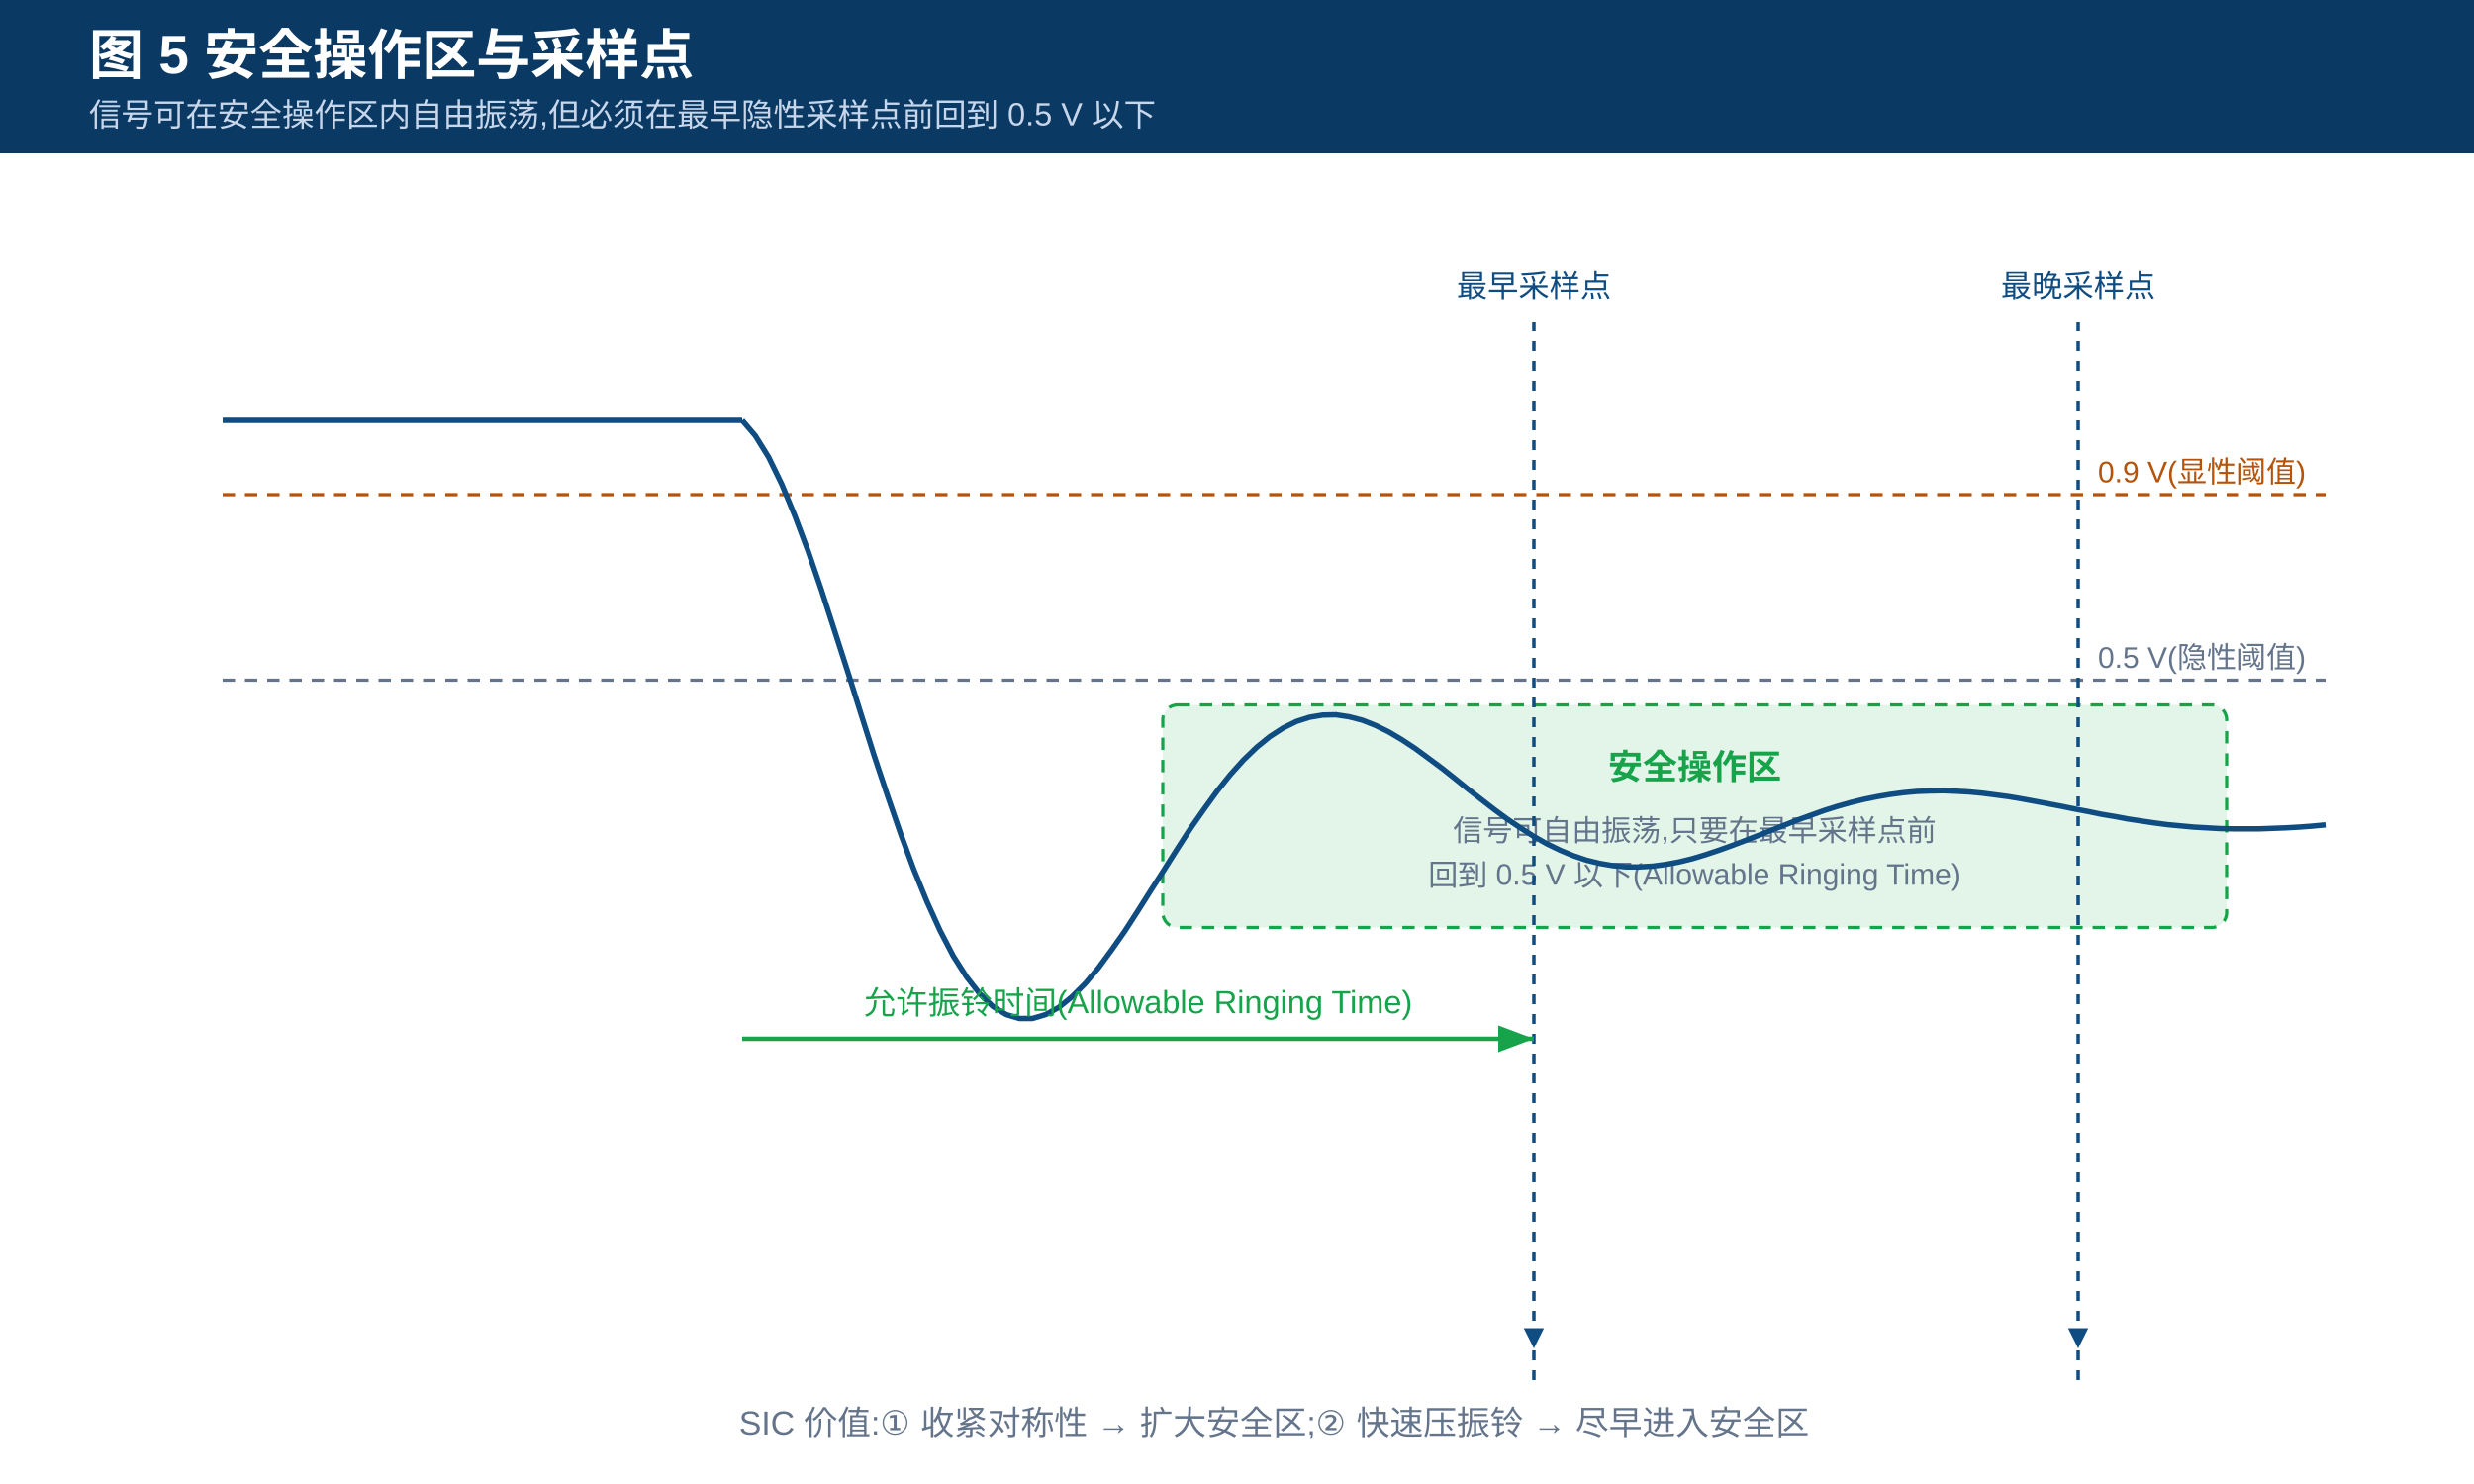
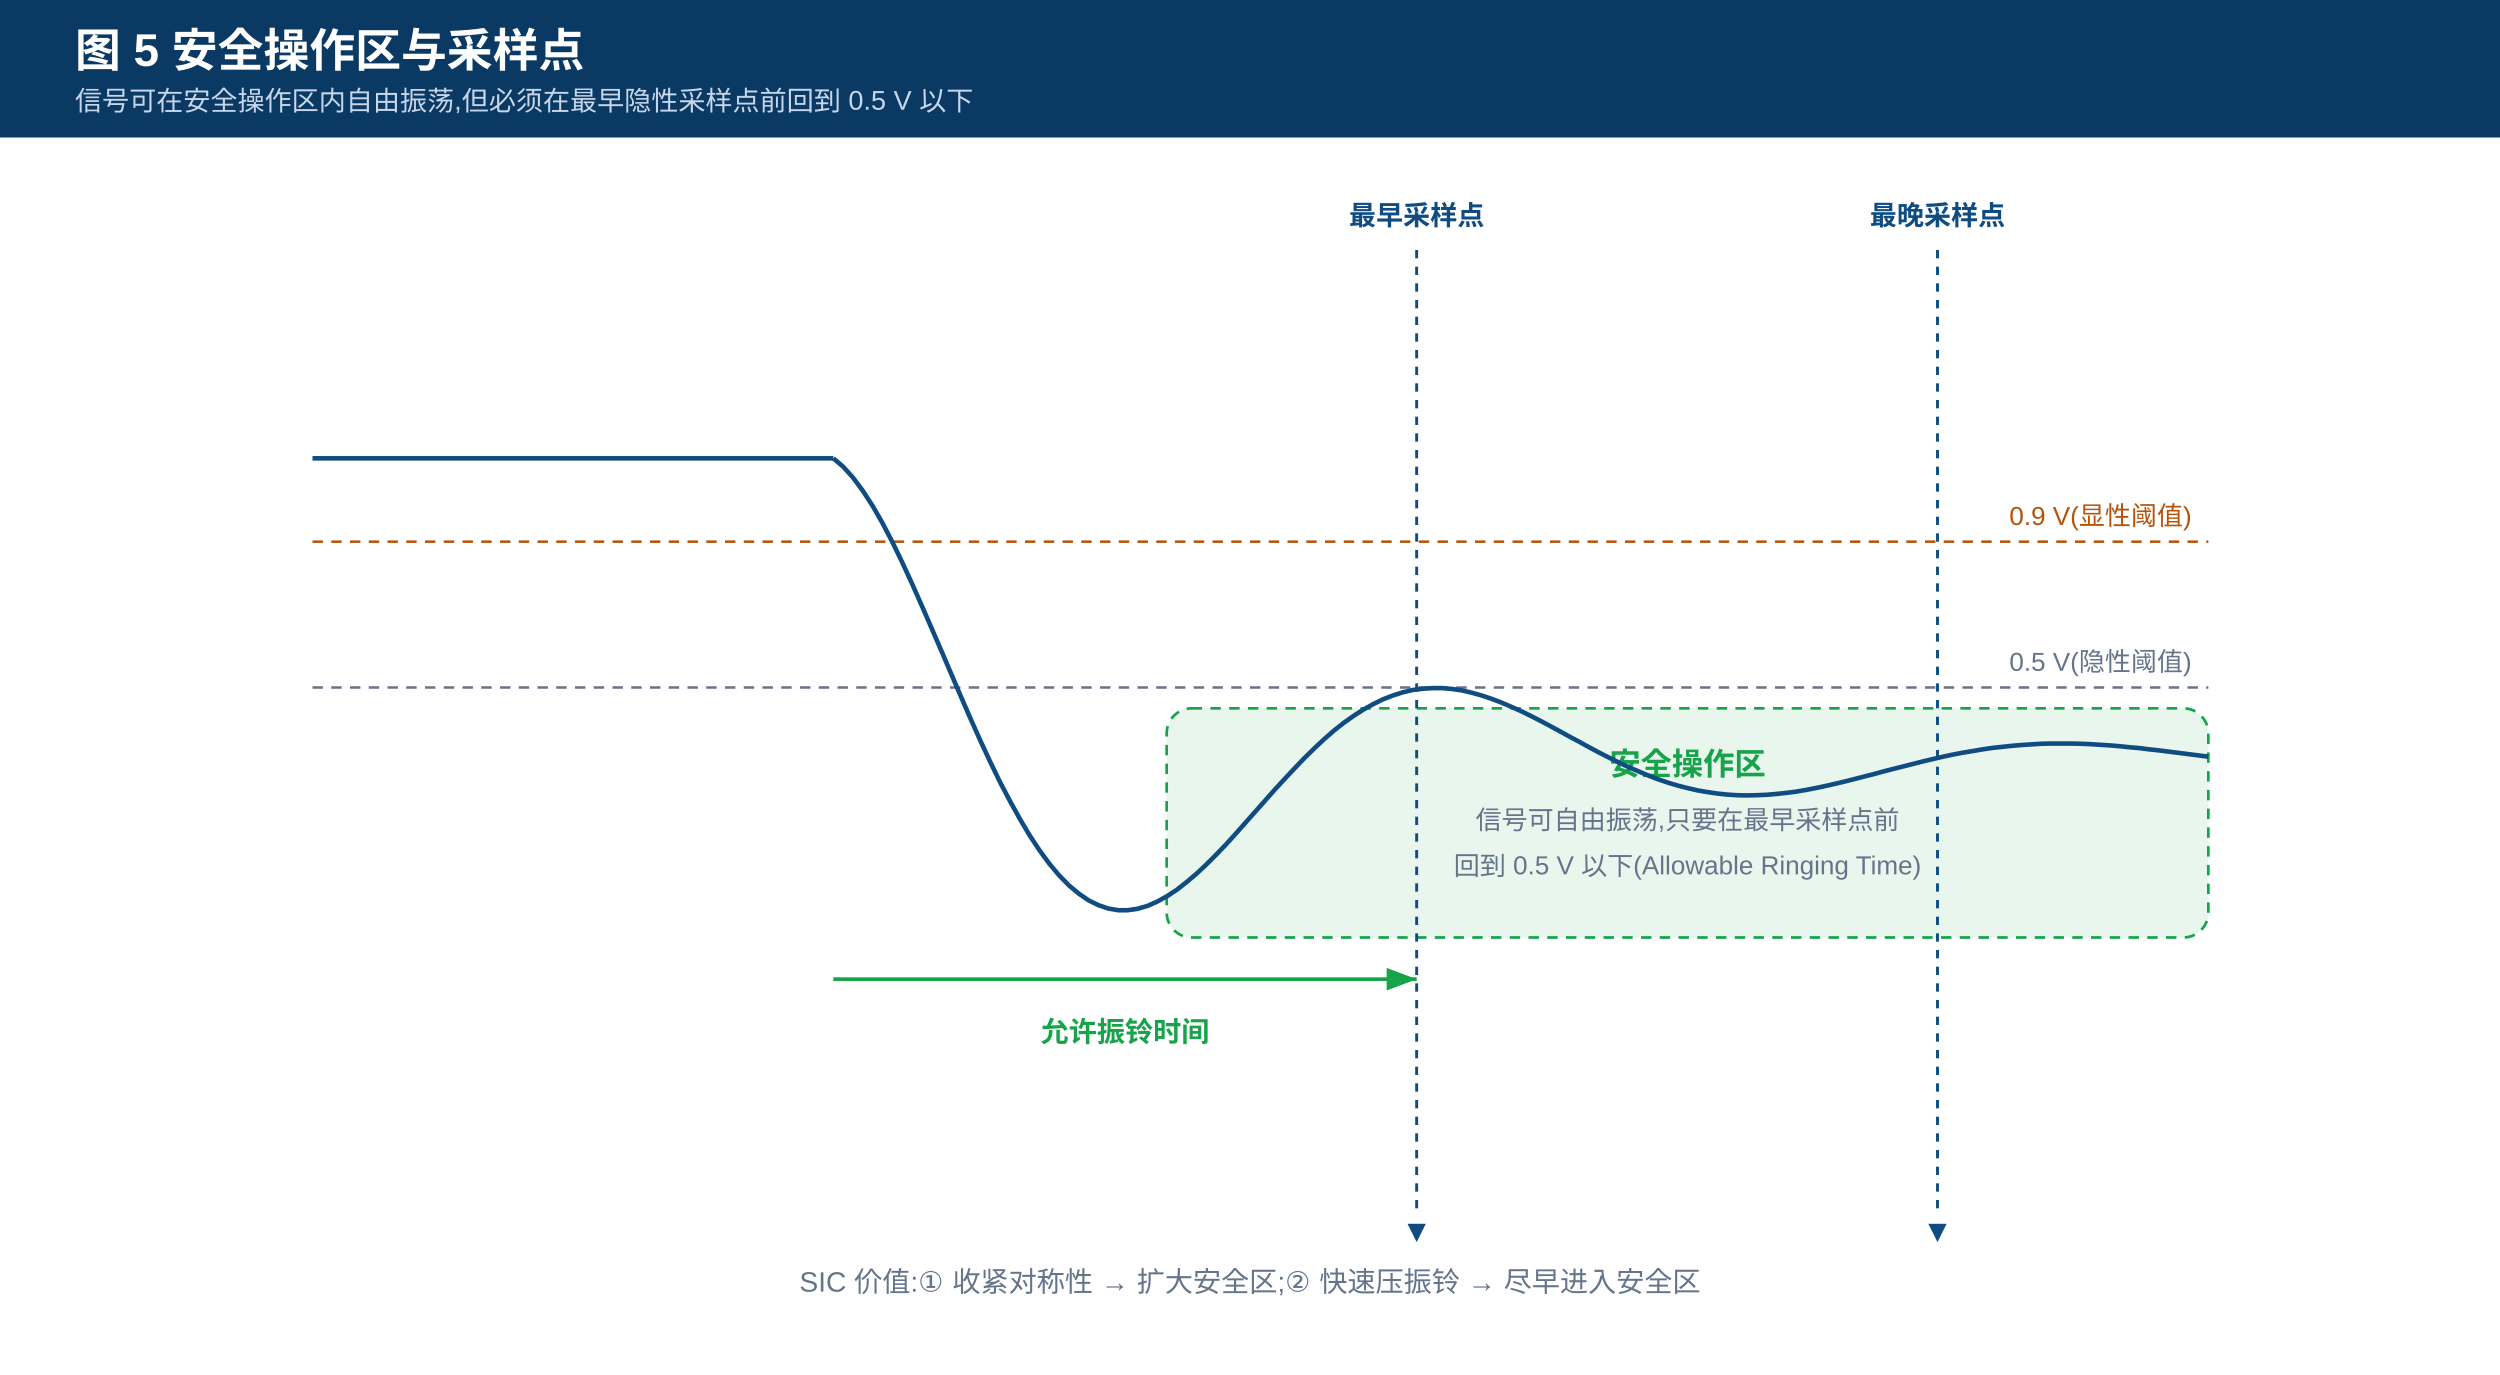
- <svg xmlns="http://www.w3.org/2000/svg" viewBox="0 0 1000 600" width="1000" height="600" font-family="'PingFang SC','Microsoft YaHei','Noto Sans SC','Helvetica Neue',Arial,sans-serif">
-   <rect x="0" y="0" width="1000" height="600" fill="#ffffff" />
-   <rect x="0" y="0" width="1000" height="62" fill="#0a3a63" />
-   <text x="36" y="30" font-size="22" font-weight="bold" fill="#ffffff">图 5 安全操作区与采样点</text>
-   <text x="36" y="51" font-size="13" fill="#c7d6ea">信号可在安全操作区内自由振荡,但必须在最早隐性采样点前回到 0.5 V 以下</text>
+ <svg xmlns="http://www.w3.org/2000/svg" viewBox="0 0 1200 660" width="1200" height="660" font-family="'PingFang SC','Microsoft YaHei','Noto Sans SC','Helvetica Neue',Arial,sans-serif">
+   <rect x="0" y="0" width="1200" height="660" fill="#ffffff" />
+   <rect x="0" y="0" width="1200" height="66" fill="#0a3a63" />
+   <text x="36" y="32" font-size="22" font-weight="bold" fill="#ffffff">图 5 安全操作区与采样点</text>
+   <text x="36" y="53" font-size="13" fill="#c7d6ea">信号可在安全操作区内自由振荡,但必须在最早隐性采样点前回到 0.5 V 以下</text>
  <defs>
    <marker id="arr" markerWidth="10" markerHeight="10" refX="8" refY="3" orient="auto" markerUnits="strokeWidth">
      <path d="M0,0 L8,3 L0,6 Z" fill="#0f4c81" />
    </marker>
    <marker id="arrA" markerWidth="10" markerHeight="10" refX="8" refY="3" orient="auto" markerUnits="strokeWidth">
      <path d="M0,0 L8,3 L0,6 Z" fill="#d97706" />
    </marker>
    <marker id="arrG" markerWidth="10" markerHeight="10" refX="8" refY="3" orient="auto" markerUnits="strokeWidth">
      <path d="M0,0 L8,3 L0,6 Z" fill="#16a34a" />
    </marker>
-     <marker id="dot" markerWidth="8" markerHeight="8" refX="4" refY="4" orient="auto">
-       <circle cx="4" cy="4" r="3" fill="#64748b" />
-     </marker>
  </defs>
-   <line x1="90.0" y1="200.0" x2="940.0" y2="200.0" stroke="#b45309" stroke-width="1.3" stroke-dasharray="5 4" />
-   <text x="932.0" y="195.0" font-family="'PingFang SC','Microsoft YaHei','Noto Sans SC','Helvetica Neue',Arial,sans-serif" font-size="12" fill="#b45309" font-weight="normal" text-anchor="end">0.9 V(显性阈值)</text>
-   <line x1="90.0" y1="275.0" x2="940.0" y2="275.0" stroke="#64748b" stroke-width="1.3" stroke-dasharray="5 4" />
-   <text x="932.0" y="270.0" font-family="'PingFang SC','Microsoft YaHei','Noto Sans SC','Helvetica Neue',Arial,sans-serif" font-size="12" fill="#64748b" font-weight="normal" text-anchor="end">0.5 V(隐性阈值)</text>
-   <rect x="470.0" y="285.0" width="430.0" height="90.0" rx="6" fill="rgba(22,163,74,0.12)" stroke="#16a34a" stroke-width="1.3" stroke-dasharray="5 4" />
-   <text x="685.0" y="315.0" font-family="'PingFang SC','Microsoft YaHei','Noto Sans SC','Helvetica Neue',Arial,sans-serif" font-size="14" fill="#16a34a" font-weight="bold" text-anchor="middle">安全操作区</text>
-   <text x="685.0" y="340.0" font-family="'PingFang SC','Microsoft YaHei','Noto Sans SC','Helvetica Neue',Arial,sans-serif" font-size="12" fill="#64748b" font-weight="normal" text-anchor="middle">信号可自由振荡,只要在最早采样点前</text>
-   <text x="685.0" y="358.0" font-family="'PingFang SC','Microsoft YaHei','Noto Sans SC','Helvetica Neue',Arial,sans-serif" font-size="12" fill="#64748b" font-weight="normal" text-anchor="middle">回到 0.5 V 以下(Allowable Ringing Time)</text>
-   <line x1="90.0" y1="170.0" x2="300.0" y2="170.0" stroke="#0f4c81" stroke-width="2.2" />
-   <path d="M 300.0 170.0 L 305.3 176.2 L 310.7 184.9 L 316.0 195.8 L 321.3 208.6 L 326.7 223.0 L 332.0 238.5 L 337.3 254.9 L 342.7 271.7 L 348.0 288.6 L 353.3 305.4 L 358.7 321.6 L 364.0 337.0 L 369.3 351.4 L 374.7 364.6 L 380.0 376.3 L 385.3 386.5 L 390.7 395.0 L 396.0 401.8 L 401.3 406.9 L 406.7 410.2 L 412.0 411.8 L 417.3 411.8 L 422.7 410.2 L 428.0 407.3 L 433.3 403.0 L 438.7 397.6 L 444.0 391.3 L 449.3 384.1 L 454.7 376.4 L 460.0 368.2 L 465.3 359.8 L 470.7 351.4 L 476.0 343.0 L 481.3 334.8 L 486.7 327.1 L 492.0 319.8 L 497.3 313.2 L 502.7 307.2 L 508.0 302.1 L 513.3 297.8 L 518.7 294.3 L 524.0 291.7 L 529.3 290.0 L 534.7 289.1 L 540.0 289.0 L 545.3 289.8 L 550.7 291.2 L 556.0 293.3 L 561.3 295.9 L 566.7 299.1 L 572.0 302.6 L 577.3 306.5 L 582.7 310.5 L 588.0 314.7 L 593.3 319.0 L 598.7 323.2 L 604.0 327.3 L 609.3 331.2 L 614.7 334.8 L 620.0 338.2 L 625.3 341.2 L 630.7 343.8 L 636.0 346.0 L 641.3 347.8 L 646.7 349.1 L 652.0 350.0 L 657.3 350.5 L 662.7 350.5 L 668.0 350.2 L 673.3 349.5 L 678.7 348.5 L 684.0 347.2 L 689.3 345.6 L 694.7 343.8 L 700.0 341.9 L 705.3 339.9 L 710.7 337.8 L 716.0 335.7 L 721.3 333.6 L 726.7 331.5 L 732.0 329.6 L 737.3 327.7 L 742.7 326.0 L 748.0 324.5 L 753.3 323.2 L 758.7 322.1 L 764.0 321.2 L 769.3 320.5 L 774.7 320.0 L 780.0 319.8 L 785.3 319.7 L 790.7 319.9 L 796.0 320.2 L 801.3 320.7 L 806.7 321.4 L 812.0 322.1 L 817.3 323.0 L 822.7 324.0 L 828.0 325.0 L 833.3 326.0 L 838.7 327.1 L 844.0 328.1 L 849.3 329.2 L 854.7 330.1 L 860.0 331.1 L 865.3 331.9 L 870.7 332.7 L 876.0 333.4 L 881.3 333.9 L 886.7 334.4 L 892.0 334.7 L 897.3 335.0 L 902.7 335.1 L 908.0 335.1 L 913.3 335.1 L 918.7 334.9 L 924.0 334.7 L 929.3 334.4 L 934.7 334.0 L 940.0 333.5" fill="none" stroke="#0f4c81" stroke-width="2.2" stroke-linejoin="round" />
-   <line x1="620.0" y1="130.0" x2="620.0" y2="560.0" stroke="#0f4c81" stroke-width="1.4" stroke-dasharray="4 4" />
-   <text x="620.0" y="120.0" font-family="'PingFang SC','Microsoft YaHei','Noto Sans SC','Helvetica Neue',Arial,sans-serif" font-size="12.5" fill="#0f4c81" font-weight="normal" text-anchor="middle">最早采样点</text>
-   <text x="620.0" y="545.0" font-family="'PingFang SC','Microsoft YaHei','Noto Sans SC','Helvetica Neue',Arial,sans-serif" font-size="14" fill="#0f4c81" font-weight="normal" text-anchor="middle">▼</text>
-   <line x1="840.0" y1="130.0" x2="840.0" y2="560.0" stroke="#0f4c81" stroke-width="1.4" stroke-dasharray="4 4" />
-   <text x="840.0" y="120.0" font-family="'PingFang SC','Microsoft YaHei','Noto Sans SC','Helvetica Neue',Arial,sans-serif" font-size="12.5" fill="#0f4c81" font-weight="normal" text-anchor="middle">最晚采样点</text>
-   <text x="840.0" y="545.0" font-family="'PingFang SC','Microsoft YaHei','Noto Sans SC','Helvetica Neue',Arial,sans-serif" font-size="14" fill="#0f4c81" font-weight="normal" text-anchor="middle">▼</text>
-   <line x1="300.0" y1="420.0" x2="620.0" y2="420.0" stroke="#16a34a" stroke-width="1.8" marker-end="url(#arrG)" />
-   <text x="460.0" y="410.0" font-family="'PingFang SC','Microsoft YaHei','Noto Sans SC','Helvetica Neue',Arial,sans-serif" font-size="13" fill="#16a34a" font-weight="normal" text-anchor="middle">允许振铃时间(Allowable Ringing Time)</text>
-   <text x="515.0" y="580.0" font-family="'PingFang SC','Microsoft YaHei','Noto Sans SC','Helvetica Neue',Arial,sans-serif" font-size="13.5" fill="#64748b" font-weight="normal" text-anchor="middle">SIC 价值:① 收紧对称性 → 扩大安全区;② 快速压振铃 → 尽早进入安全区</text>
+   <line x1="150.0" y1="260.0" x2="1060.0" y2="260.0" stroke="#b45309" stroke-width="1.2" stroke-dasharray="5 4" />
+   <text x="1052.0" y="252.0" font-family="'PingFang SC','Microsoft YaHei','Noto Sans SC','Helvetica Neue',Arial,sans-serif" font-size="12.5" fill="#b45309" font-weight="normal" text-anchor="end">0.9 V(显性阈值)</text>
+   <line x1="150.0" y1="330.0" x2="1060.0" y2="330.0" stroke="#64748b" stroke-width="1.2" stroke-dasharray="5 4" />
+   <text x="1052.0" y="322.0" font-family="'PingFang SC','Microsoft YaHei','Noto Sans SC','Helvetica Neue',Arial,sans-serif" font-size="12.5" fill="#64748b" font-weight="normal" text-anchor="end">0.5 V(隐性阈值)</text>
+   <rect x="560.0" y="340.0" width="500.0" height="110.0" rx="12" fill="rgba(22,163,74,0.10)" stroke="#16a34a" stroke-width="1.3" stroke-dasharray="5 4" />
+   <text x="810.0" y="372.0" font-family="'PingFang SC','Microsoft YaHei','Noto Sans SC','Helvetica Neue',Arial,sans-serif" font-size="15" fill="#16a34a" font-weight="bold" text-anchor="middle">安全操作区</text>
+   <text x="810.0" y="398.0" font-family="'PingFang SC','Microsoft YaHei','Noto Sans SC','Helvetica Neue',Arial,sans-serif" font-size="12.5" fill="#64748b" font-weight="normal" text-anchor="middle">信号可自由振荡,只要在最早采样点前</text>
+   <text x="810.0" y="420.0" font-family="'PingFang SC','Microsoft YaHei','Noto Sans SC','Helvetica Neue',Arial,sans-serif" font-size="12.5" fill="#64748b" font-weight="normal" text-anchor="middle">回到 0.5 V 以下(Allowable Ringing Time)</text>
+   <line x1="150.0" y1="220.0" x2="400.0" y2="220.0" stroke="#0f4c81" stroke-width="2.2" />
+   <path d="M 400.0 220.0 L 404.7 224.0 L 409.4 229.2 L 414.1 235.5 L 418.9 242.9 L 423.6 251.1 L 428.3 260.1 L 433.0 269.8 L 437.7 280.0 L 442.4 290.6 L 447.1 301.4 L 451.9 312.5 L 456.6 323.5 L 461.3 334.5 L 466.0 345.3 L 470.7 355.8 L 475.4 365.9 L 480.1 375.6 L 484.9 384.7 L 489.6 393.2 L 494.3 401.1 L 499.0 408.2 L 503.7 414.6 L 508.4 420.2 L 513.1 425.0 L 517.9 429.0 L 522.6 432.2 L 527.3 434.5 L 532.0 436.1 L 536.7 436.9 L 541.4 436.9 L 546.1 436.2 L 550.9 434.8 L 555.6 432.7 L 560.3 430.1 L 565.0 427.0 L 569.7 423.3 L 574.4 419.3 L 579.1 414.9 L 583.9 410.1 L 588.6 405.2 L 593.3 400.0 L 598.0 394.7 L 602.7 389.4 L 607.4 384.1 L 612.1 378.8 L 616.9 373.6 L 621.6 368.6 L 626.3 363.7 L 631.0 359.1 L 635.7 354.7 L 640.4 350.6 L 645.1 346.9 L 649.9 343.5 L 654.6 340.5 L 659.3 337.9 L 664.0 335.6 L 668.7 333.8 L 673.4 332.3 L 678.1 331.2 L 682.9 330.6 L 687.6 330.3 L 692.3 330.3 L 697.0 330.7 L 701.7 331.4 L 706.4 332.5 L 711.1 333.8 L 715.9 335.4 L 720.6 337.2 L 725.3 339.2 L 730.0 341.3 L 734.7 343.6 L 739.4 346.0 L 744.1 348.5 L 748.9 351.1 L 753.6 353.7 L 758.3 356.2 L 763.0 358.8 L 767.7 361.3 L 772.4 363.7 L 777.1 366.0 L 781.9 368.3 L 786.6 370.3 L 791.3 372.3 L 796.0 374.1 L 800.7 375.7 L 805.4 377.1 L 810.1 378.3 L 814.9 379.4 L 819.6 380.2 L 824.3 380.9 L 829.0 381.4 L 833.7 381.7 L 838.4 381.8 L 843.1 381.7 L 847.9 381.5 L 852.6 381.1 L 857.3 380.6 L 862.0 380.0 L 866.7 379.2 L 871.4 378.3 L 876.1 377.3 L 880.9 376.2 L 885.6 375.1 L 890.3 373.9 L 895.0 372.7 L 899.7 371.5 L 904.4 370.2 L 909.1 369.0 L 913.9 367.8 L 918.6 366.6 L 923.3 365.4 L 928.0 364.3 L 932.7 363.2 L 937.4 362.2 L 942.1 361.3 L 946.9 360.5 L 951.6 359.7 L 956.3 359.0 L 961.0 358.5 L 965.7 358.0 L 970.4 357.6 L 975.1 357.3 L 979.9 357.0 L 984.6 356.9 L 989.3 356.9 L 994.0 356.9 L 998.7 357.0 L 1003.4 357.2 L 1008.1 357.5 L 1012.9 357.8 L 1017.6 358.2 L 1022.3 358.7 L 1027.0 359.1 L 1031.7 359.7 L 1036.4 360.2 L 1041.1 360.8 L 1045.9 361.4 L 1050.6 362.0 L 1055.3 362.6 L 1060.0 363.2" fill="none" stroke="#0f4c81" stroke-width="2.2" />
+   <line x1="680.0" y1="120.0" x2="680.0" y2="580.0" stroke="#0f4c81" stroke-width="1.4" stroke-dasharray="4 4" />
+   <text x="680.0" y="108.0" font-family="'PingFang SC','Microsoft YaHei','Noto Sans SC','Helvetica Neue',Arial,sans-serif" font-size="13" fill="#0f4c81" font-weight="bold" text-anchor="middle">最早采样点</text>
+   <text x="680.0" y="596.0" font-family="'PingFang SC','Microsoft YaHei','Noto Sans SC','Helvetica Neue',Arial,sans-serif" font-size="15" fill="#0f4c81" font-weight="normal" text-anchor="middle">▼</text>
+   <line x1="930.0" y1="120.0" x2="930.0" y2="580.0" stroke="#0f4c81" stroke-width="1.4" stroke-dasharray="4 4" />
+   <text x="930.0" y="108.0" font-family="'PingFang SC','Microsoft YaHei','Noto Sans SC','Helvetica Neue',Arial,sans-serif" font-size="13" fill="#0f4c81" font-weight="bold" text-anchor="middle">最晚采样点</text>
+   <text x="930.0" y="596.0" font-family="'PingFang SC','Microsoft YaHei','Noto Sans SC','Helvetica Neue',Arial,sans-serif" font-size="15" fill="#0f4c81" font-weight="normal" text-anchor="middle">▼</text>
+   <line x1="400.0" y1="470.0" x2="680.0" y2="470.0" stroke="#16a34a" stroke-width="1.8" marker-end="url(#arrG)" />
+   <text x="540.0" y="500.0" font-family="'PingFang SC','Microsoft YaHei','Noto Sans SC','Helvetica Neue',Arial,sans-serif" font-size="13.5" fill="#16a34a" font-weight="bold" text-anchor="middle">允许振铃时间</text>
+   <text x="600.0" y="620.0" font-family="'PingFang SC','Microsoft YaHei','Noto Sans SC','Helvetica Neue',Arial,sans-serif" font-size="13.5" fill="#64748b" font-weight="normal" text-anchor="middle">SIC 价值:① 收紧对称性 → 扩大安全区;② 快速压振铃 → 尽早进入安全区</text>
</svg>
